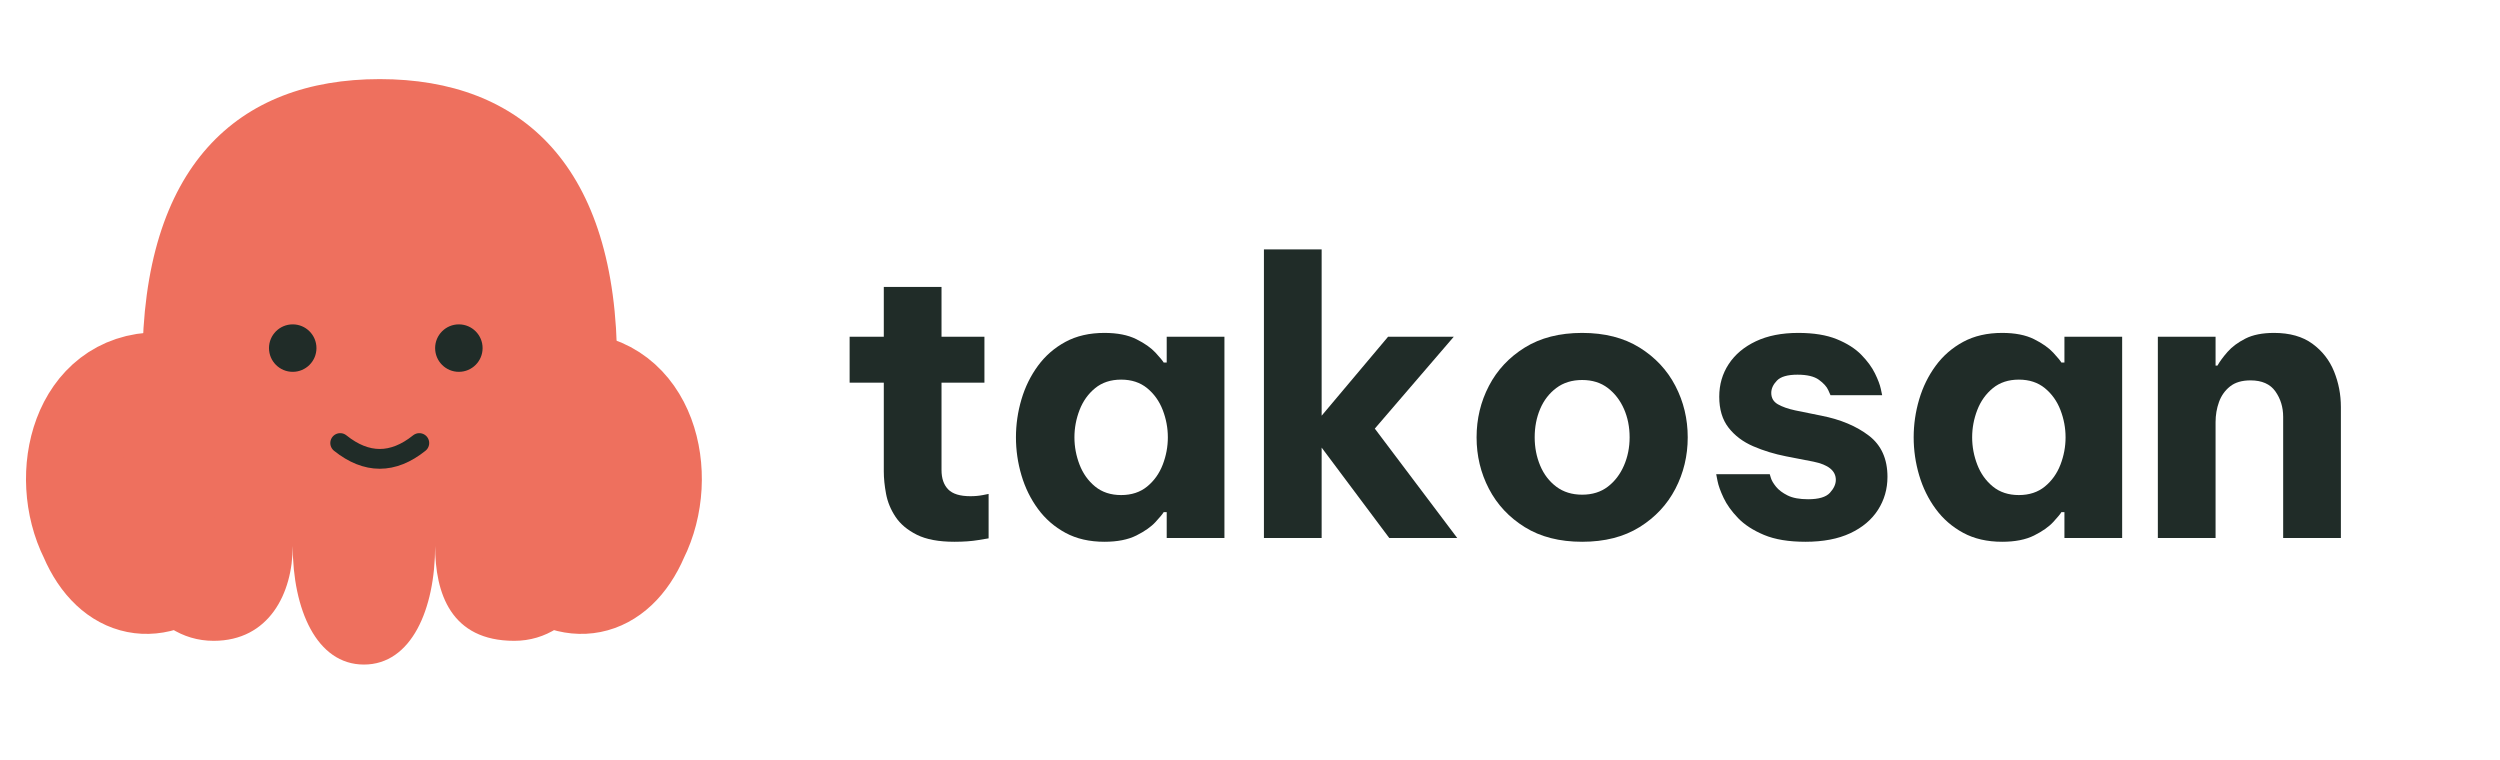
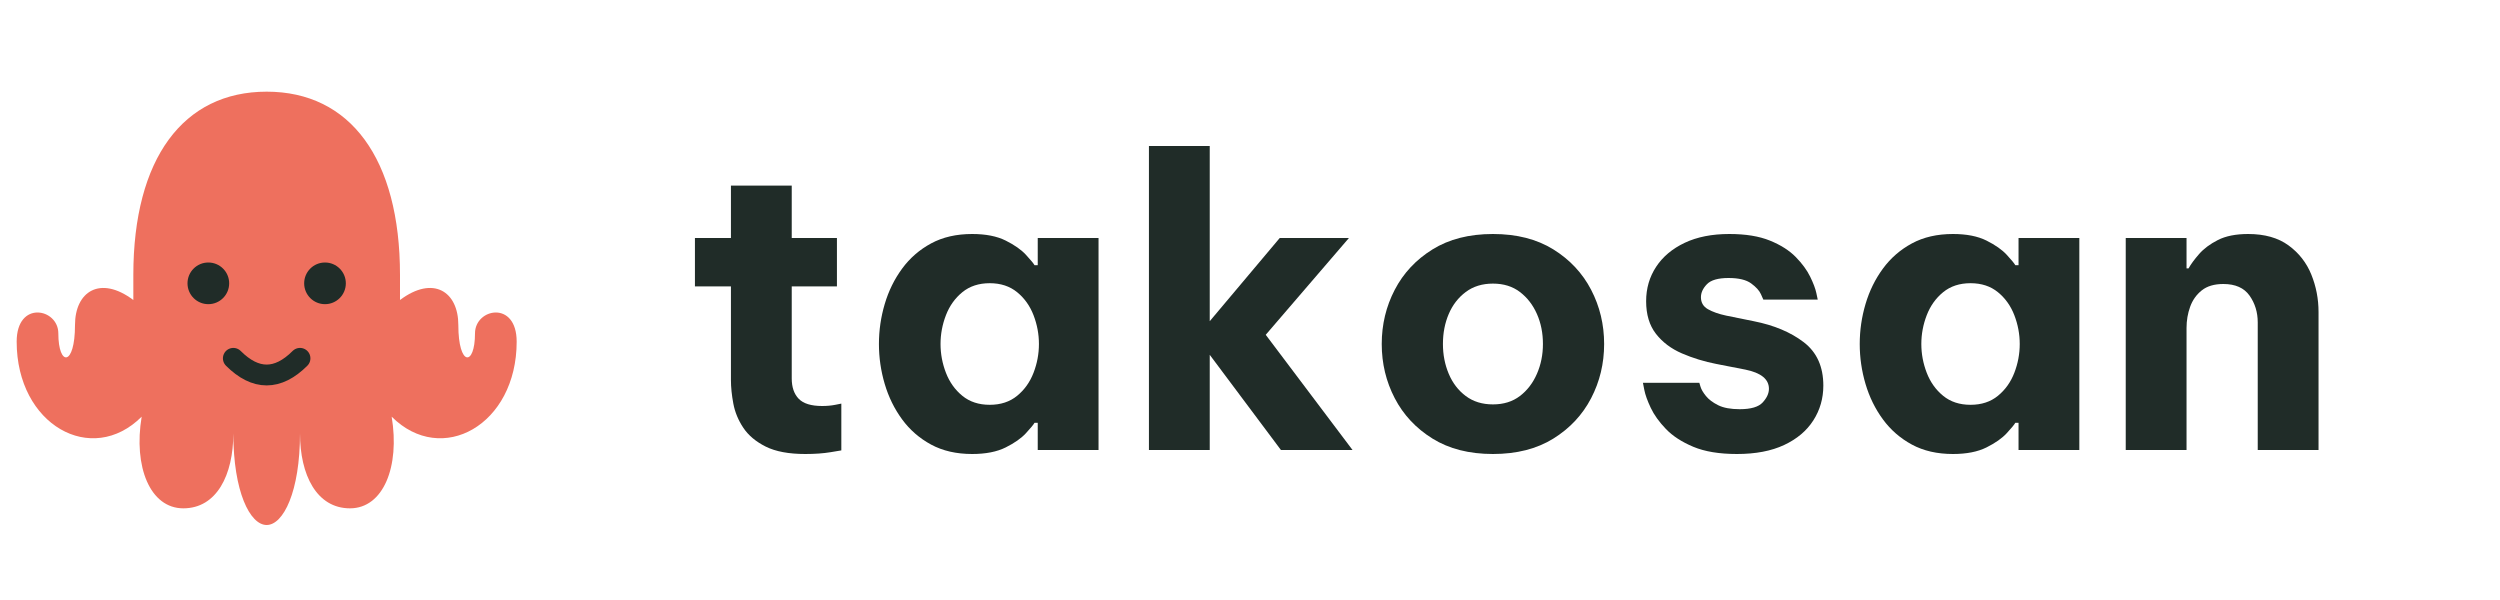
- <svg xmlns="http://www.w3.org/2000/svg" viewBox="0 0 316 96" width="316" height="96">
-   <g id="takosan-kitchen-symbol">
-     <path d="M18 46C18 21 30 10 48 10s30 11 30 36v15c0 11-5 20-13 20-8 0-10-6-10-12 0 8-3 15-9 15s-9-7-9-15c0 6-3 12-10 12-8 0-13-9-13-20z" fill="#EE705E" />
-     <path d="M20 48C10 48 7 60 11 68c3 7 9 8 14 3m47-23c10 0 13 12 9 20-3 7-9 8-14 3" fill="none" stroke="#EE705E" stroke-width="12" stroke-linecap="round" />
-     <circle cx="37" cy="44" r="3" fill="#202C28" />
-     <circle cx="58" cy="44" r="3" fill="#202C28" />
-     <path d="M43 56q5 4 10 0" fill="none" stroke="#202C28" stroke-width="2.5" stroke-linecap="round" />
+ <svg xmlns="http://www.w3.org/2000/svg" width="300" height="72" viewBox="0 0 300 72">
+   <g transform="translate(0 4)">
+     <g id="takosan-kitchen-symbol">
+       <path d="M16 32V29C16 15 22 7 32 7C42 7 48 15 48 29V32C52 29 55 31 55 35C55 40 57 40 57 36C57 33 62 32 62 37C62 47 53 52 47 46C48 52 46 57 42 57C38 57 36 53 36 48C36 55 34 59 32 59C30 59 28 55 28 48C28 53 26 57 22 57C18 57 16 52 17 46C11 52 2 47 2 37C2 32 7 33 7 36C7 40 9 40 9 35C9 31 12 29 16 32Z" fill="#EE705E" />
+       <circle cx="25" cy="30" r="2.5" fill="#202C28" />
+       <circle cx="39" cy="30" r="2.5" fill="#202C28" />
+       <path d="M28 39Q32 43 36 39" fill="none" stroke="#202C28" stroke-width="2.5" stroke-linecap="round" />
+     </g>
  </g>
-   <g transform="translate(106 68) scale(0.048 -0.048)" fill="#202C28">
-     <path transform="translate(0.000 0)" d="M305 -10Q243 -10 206.0 8.5Q169 27 150.0 55.5Q131 84 125.0 116.0Q119 148 119 175V409H29V530H119V661H271V530H384V409H271V179Q271 146 288.5 128.0Q306 110 347 110Q365 110 380.0 113.0Q395 116 395 116V-1Q395 -1 368.0 -5.5Q341 -10 305 -10Z" />
-     <path transform="translate(416.000 0)" d="M284 540Q335 540 368.0 523.5Q401 507 418.5 488.0Q436 469 440 462H448V530H600V0H448V68H440Q436 61 418.5 42.0Q401 23 368.0 6.5Q335 -10 284 -10Q225 -10 181.5 13.5Q138 37 109.0 76.5Q80 116 65.5 165.0Q51 214 51 265Q51 316 65.5 365.0Q80 414 109.0 453.5Q138 493 181.5 516.5Q225 540 284 540ZM328 417Q287 417 259.5 394.5Q232 372 218.5 337.0Q205 302 205 265Q205 228 218.5 193.0Q232 158 259.5 135.5Q287 113 328 113Q369 113 396.5 135.5Q424 158 437.5 193.0Q451 228 451 265Q451 302 437.5 337.0Q424 372 396.5 394.5Q369 417 328 417Z" />
-     <path transform="translate(1052.000 0)" d="M68 0V760H220V322L395 530H568L360 288L577 0H398L220 238V0Z" />
-     <path transform="translate(1629.000 0)" d="M329 -10Q240 -10 178.0 28.5Q116 67 83.5 129.5Q51 192 51 265Q51 338 83.5 400.5Q116 463 178.0 501.5Q240 540 329 540Q418 540 480.0 501.5Q542 463 574.5 400.5Q607 338 607 265Q607 192 574.5 129.5Q542 67 480.0 28.5Q418 -10 329 -10ZM329 114Q369 114 396.5 135.0Q424 156 439.0 190.5Q454 225 454 265Q454 306 439.0 340.0Q424 374 396.5 395.0Q369 416 329 416Q289 416 261.0 395.0Q233 374 218.5 340.0Q204 306 204 265Q204 225 218.5 190.5Q233 156 261.0 135.0Q289 114 329 114Z" />
-     <path transform="translate(2265.000 0)" d="M281 -10Q215 -10 172.0 8.0Q129 26 103.5 52.5Q78 79 65.5 105.5Q53 132 49.5 150.0Q46 168 46 168H187Q187 168 190.0 158.0Q193 148 203.5 135.0Q214 122 234.0 112.0Q254 102 288 102Q330 102 345.5 119.0Q361 136 361 153Q361 189 302 201L230 215Q184 224 143.5 241.5Q103 259 78.5 290.5Q54 322 54 372Q54 420 79.0 458.0Q104 496 150.5 518.0Q197 540 262 540Q323 540 363.5 523.5Q404 507 428.0 482.5Q452 458 464.0 433.5Q476 409 479.5 392.5Q483 376 483 376H347Q347 376 341.0 389.5Q335 403 316.5 416.5Q298 430 260 430Q221 430 206.0 414.5Q191 399 191 382Q191 362 208.5 352.0Q226 342 254 336L323 322Q399 307 448.0 269.5Q497 232 497 161Q497 113 472.0 74.0Q447 35 399.0 12.5Q351 -10 281 -10Z" />
-     <path transform="translate(2780.000 0)" d="M284 540Q335 540 368.0 523.5Q401 507 418.5 488.0Q436 469 440 462H448V530H600V0H448V68H440Q436 61 418.5 42.0Q401 23 368.0 6.5Q335 -10 284 -10Q225 -10 181.5 13.5Q138 37 109.0 76.5Q80 116 65.5 165.0Q51 214 51 265Q51 316 65.5 365.0Q80 414 109.0 453.5Q138 493 181.5 516.5Q225 540 284 540ZM328 417Q287 417 259.5 394.5Q232 372 218.5 337.0Q205 302 205 265Q205 228 218.5 193.0Q232 158 259.5 135.5Q287 113 328 113Q369 113 396.5 135.5Q424 158 437.5 193.0Q451 228 451 265Q451 302 437.5 337.0Q424 372 396.5 394.5Q369 417 328 417Z" />
-     <path transform="translate(3416.000 0)" d="M58 0V530H210V454H215Q224 470 241.5 490.0Q259 510 288.5 525.0Q318 540 364 540Q426 540 465.0 511.5Q504 483 522.0 438.5Q540 394 540 345V0H388V319Q388 357 367.5 386.0Q347 415 302 415Q268 415 248.0 399.0Q228 383 219.0 358.0Q210 333 210 305V0Z" />
+   <g transform="translate(82 12)">
+     <g transform="translate(0 42) scale(0.048 -0.048)" fill="#202C28">
+       <path transform="translate(0.000 0)" d="M305 -10Q243 -10 206.0 8.5Q169 27 150.0 55.5Q131 84 125.0 116.0Q119 148 119 175V409H29V530H119V661H271V530H384V409H271V179Q271 146 288.5 128.0Q306 110 347 110Q365 110 380.0 113.0Q395 116 395 116V-1Q395 -1 368.0 -5.5Q341 -10 305 -10Z" />
+       <path transform="translate(438.000 0)" d="M284 540Q335 540 368.0 523.5Q401 507 418.5 488.0Q436 469 440 462H448V530H600V0H448V68H440Q436 61 418.5 42.0Q401 23 368.0 6.5Q335 -10 284 -10Q225 -10 181.5 13.5Q138 37 109.0 76.5Q80 116 65.5 165.0Q51 214 51 265Q51 316 65.5 365.0Q80 414 109.0 453.5Q138 493 181.5 516.5Q225 540 284 540ZM328 417Q287 417 259.5 394.5Q232 372 218.5 337.0Q205 302 205 265Q205 228 218.5 193.0Q232 158 259.5 135.5Q287 113 328 113Q369 113 396.5 135.5Q424 158 437.5 193.0Q451 228 451 265Q451 302 437.5 337.0Q424 372 396.5 394.5Q369 417 328 417Z" />
+       <path transform="translate(1096.000 0)" d="M68 0V760H220V322L395 530H568L360 288L577 0H398L220 238V0Z" />
+       <path transform="translate(1695.000 0)" d="M329 -10Q240 -10 178.0 28.5Q116 67 83.5 129.5Q51 192 51 265Q51 338 83.5 400.5Q116 463 178.0 501.5Q240 540 329 540Q418 540 480.0 501.5Q542 463 574.5 400.5Q607 338 607 265Q607 192 574.5 129.5Q542 67 480.0 28.5Q418 -10 329 -10ZM329 114Q369 114 396.5 135.0Q424 156 439.0 190.5Q454 225 454 265Q454 306 439.0 340.0Q424 374 396.5 395.0Q369 416 329 416Q289 416 261.0 395.0Q233 374 218.5 340.0Q204 306 204 265Q204 225 218.5 190.5Q233 156 261.0 135.0Q289 114 329 114Z" />
+       <path transform="translate(2353.000 0)" d="M281 -10Q215 -10 172.0 8.0Q129 26 103.5 52.5Q78 79 65.5 105.5Q53 132 49.5 150.0Q46 168 46 168H187Q187 168 190.0 158.0Q193 148 203.5 135.0Q214 122 234.0 112.0Q254 102 288 102Q330 102 345.5 119.0Q361 136 361 153Q361 189 302 201L230 215Q184 224 143.5 241.5Q103 259 78.5 290.5Q54 322 54 372Q54 420 79.0 458.0Q104 496 150.5 518.0Q197 540 262 540Q323 540 363.5 523.5Q404 507 428.0 482.5Q452 458 464.0 433.5Q476 409 479.5 392.5Q483 376 483 376H347Q347 376 341.0 389.5Q335 403 316.5 416.5Q298 430 260 430Q221 430 206.0 414.5Q191 399 191 382Q191 362 208.5 352.0Q226 342 254 336L323 322Q399 307 448.0 269.5Q497 232 497 161Q497 113 472.0 74.0Q447 35 399.0 12.5Q351 -10 281 -10Z" />
+       <path transform="translate(2890.000 0)" d="M284 540Q335 540 368.0 523.5Q401 507 418.5 488.0Q436 469 440 462H448V530H600V0H448V68H440Q436 61 418.5 42.0Q401 23 368.0 6.5Q335 -10 284 -10Q225 -10 181.5 13.5Q138 37 109.0 76.5Q80 116 65.5 165.0Q51 214 51 265Q51 316 65.5 365.0Q80 414 109.0 453.5Q138 493 181.5 516.5Q225 540 284 540ZM328 417Q287 417 259.5 394.5Q232 372 218.5 337.0Q205 302 205 265Q205 228 218.5 193.0Q232 158 259.5 135.5Q287 113 328 113Q369 113 396.5 135.5Q424 158 437.5 193.0Q451 228 451 265Q451 302 437.5 337.0Q424 372 396.5 394.5Q369 417 328 417Z" />
+       <path transform="translate(3548.000 0)" d="M58 0V530H210V454H215Q224 470 241.5 490.0Q259 510 288.5 525.0Q318 540 364 540Q426 540 465.0 511.5Q504 483 522.0 438.5Q540 394 540 345V0H388V319Q388 357 367.5 386.0Q347 415 302 415Q268 415 248.0 399.0Q228 383 219.0 358.0Q210 333 210 305V0Z" />
+     </g>
  </g>
</svg>
